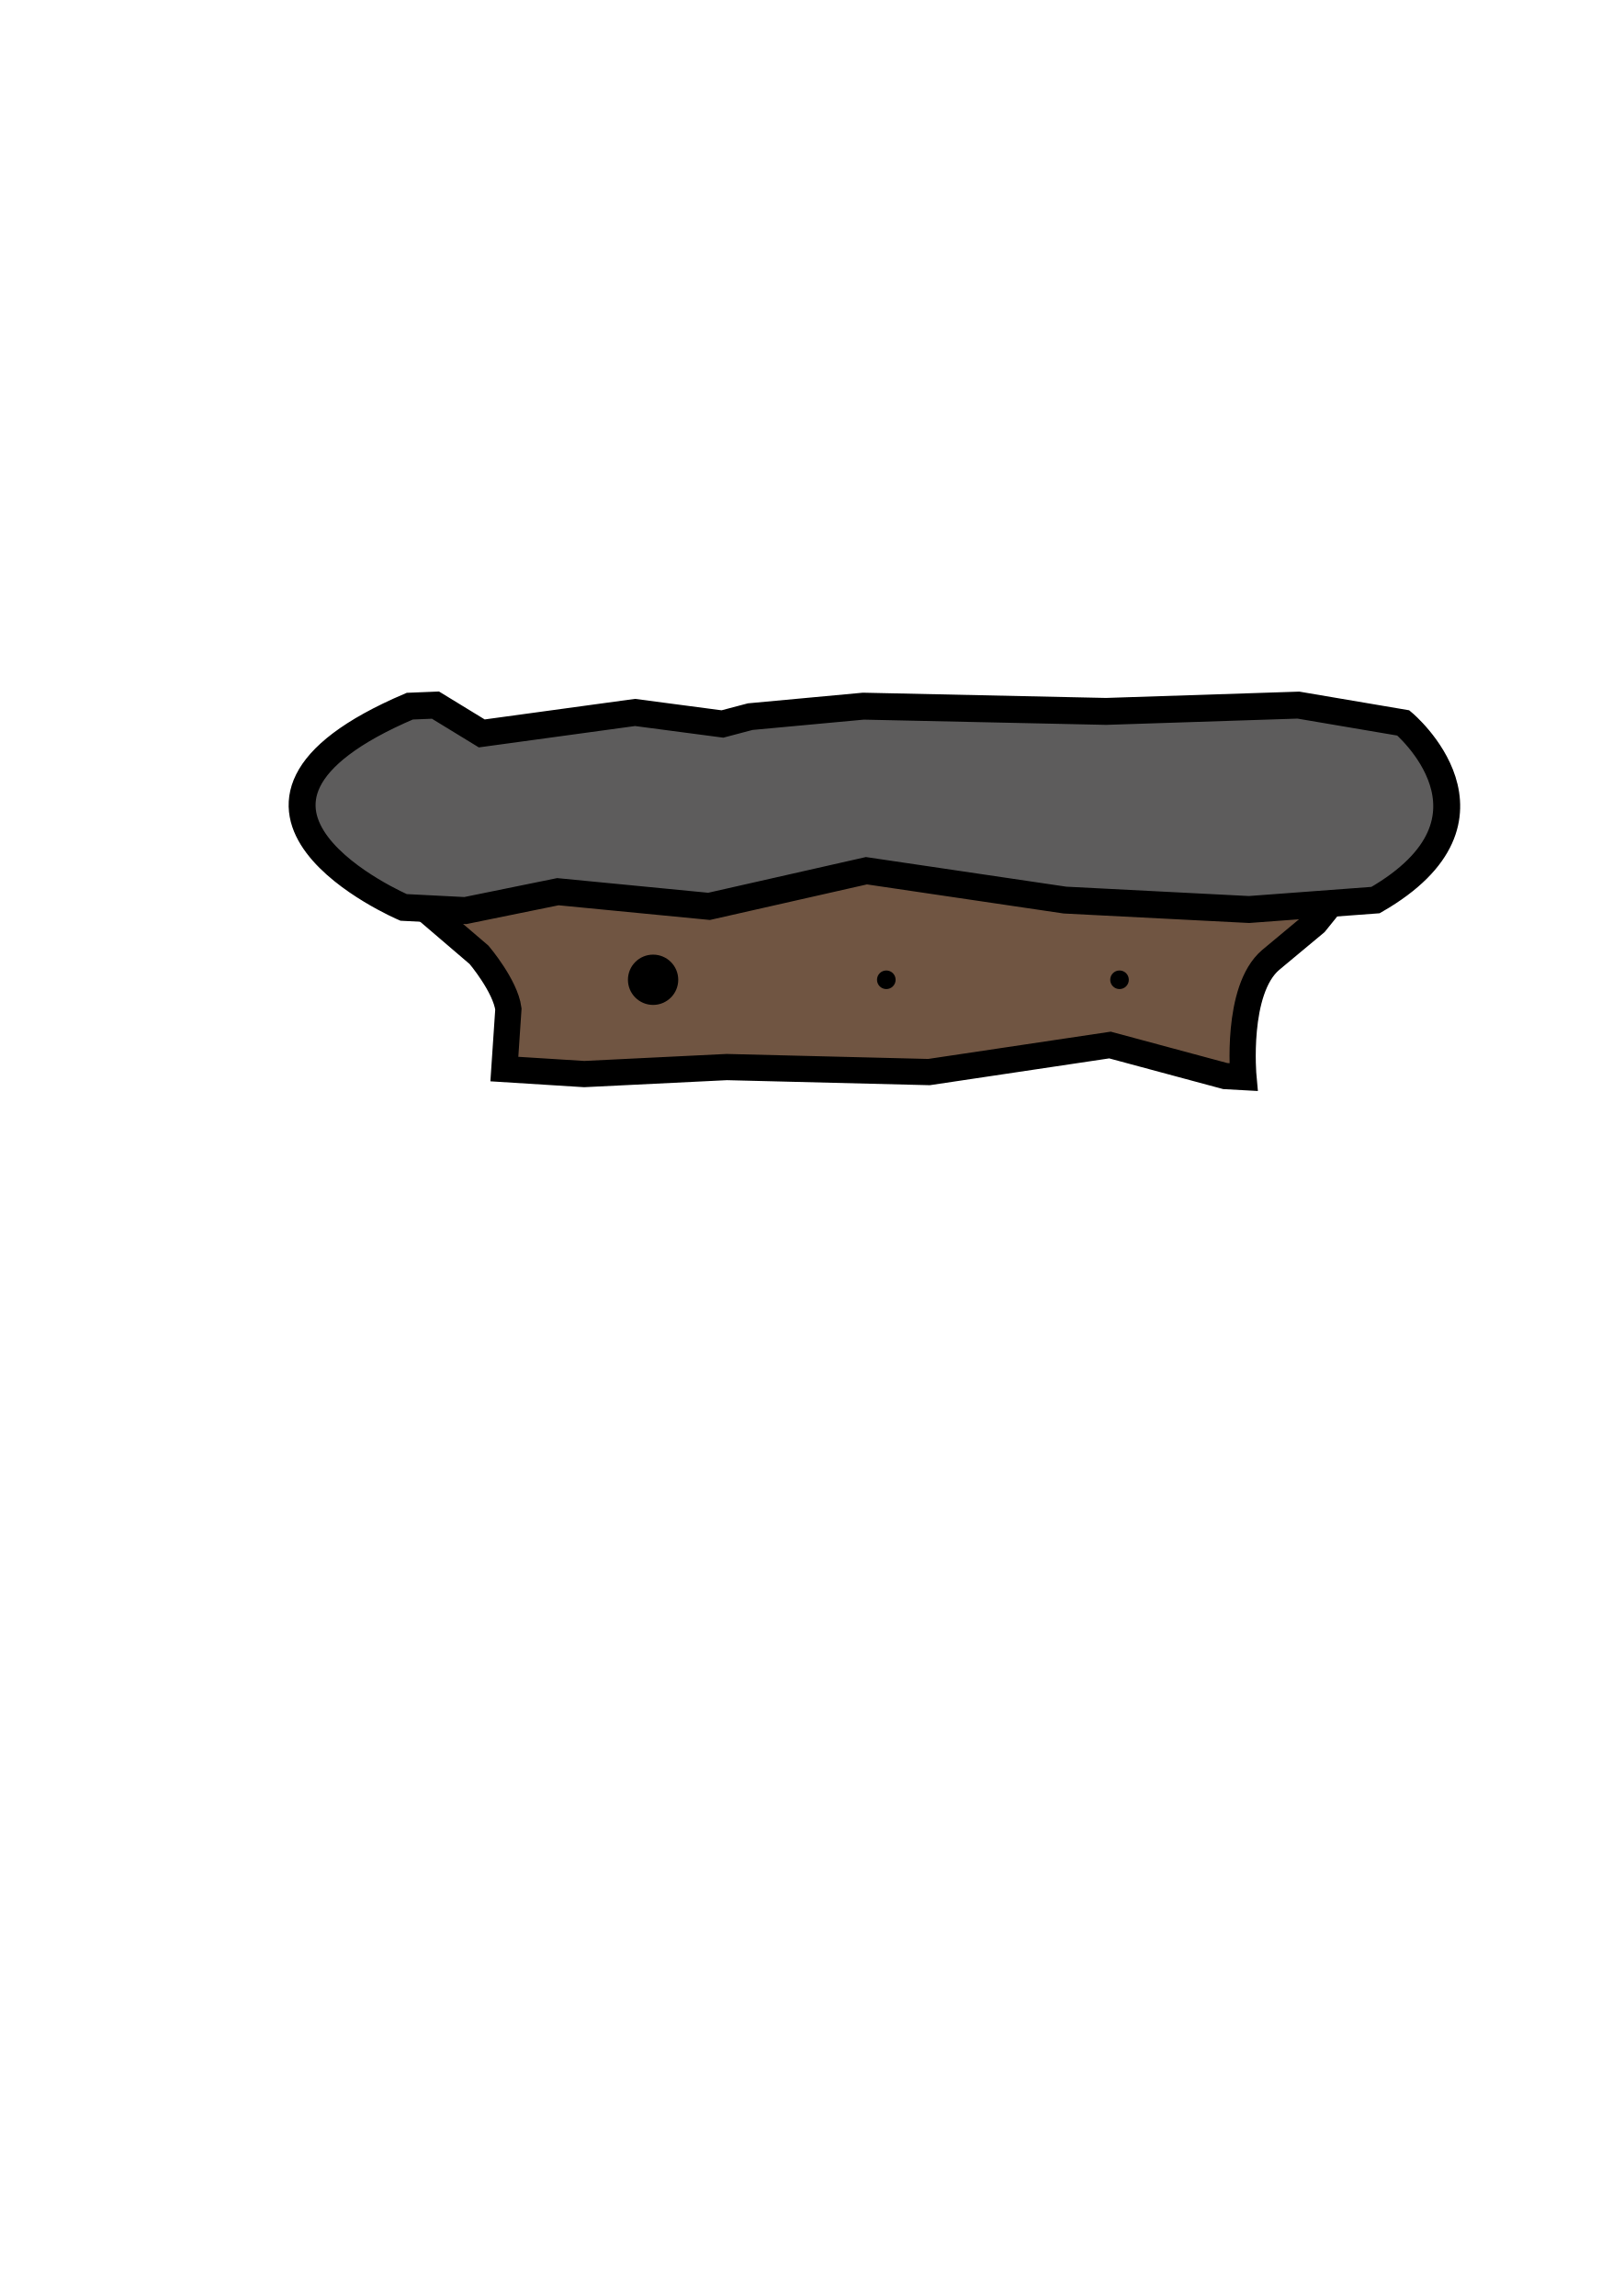
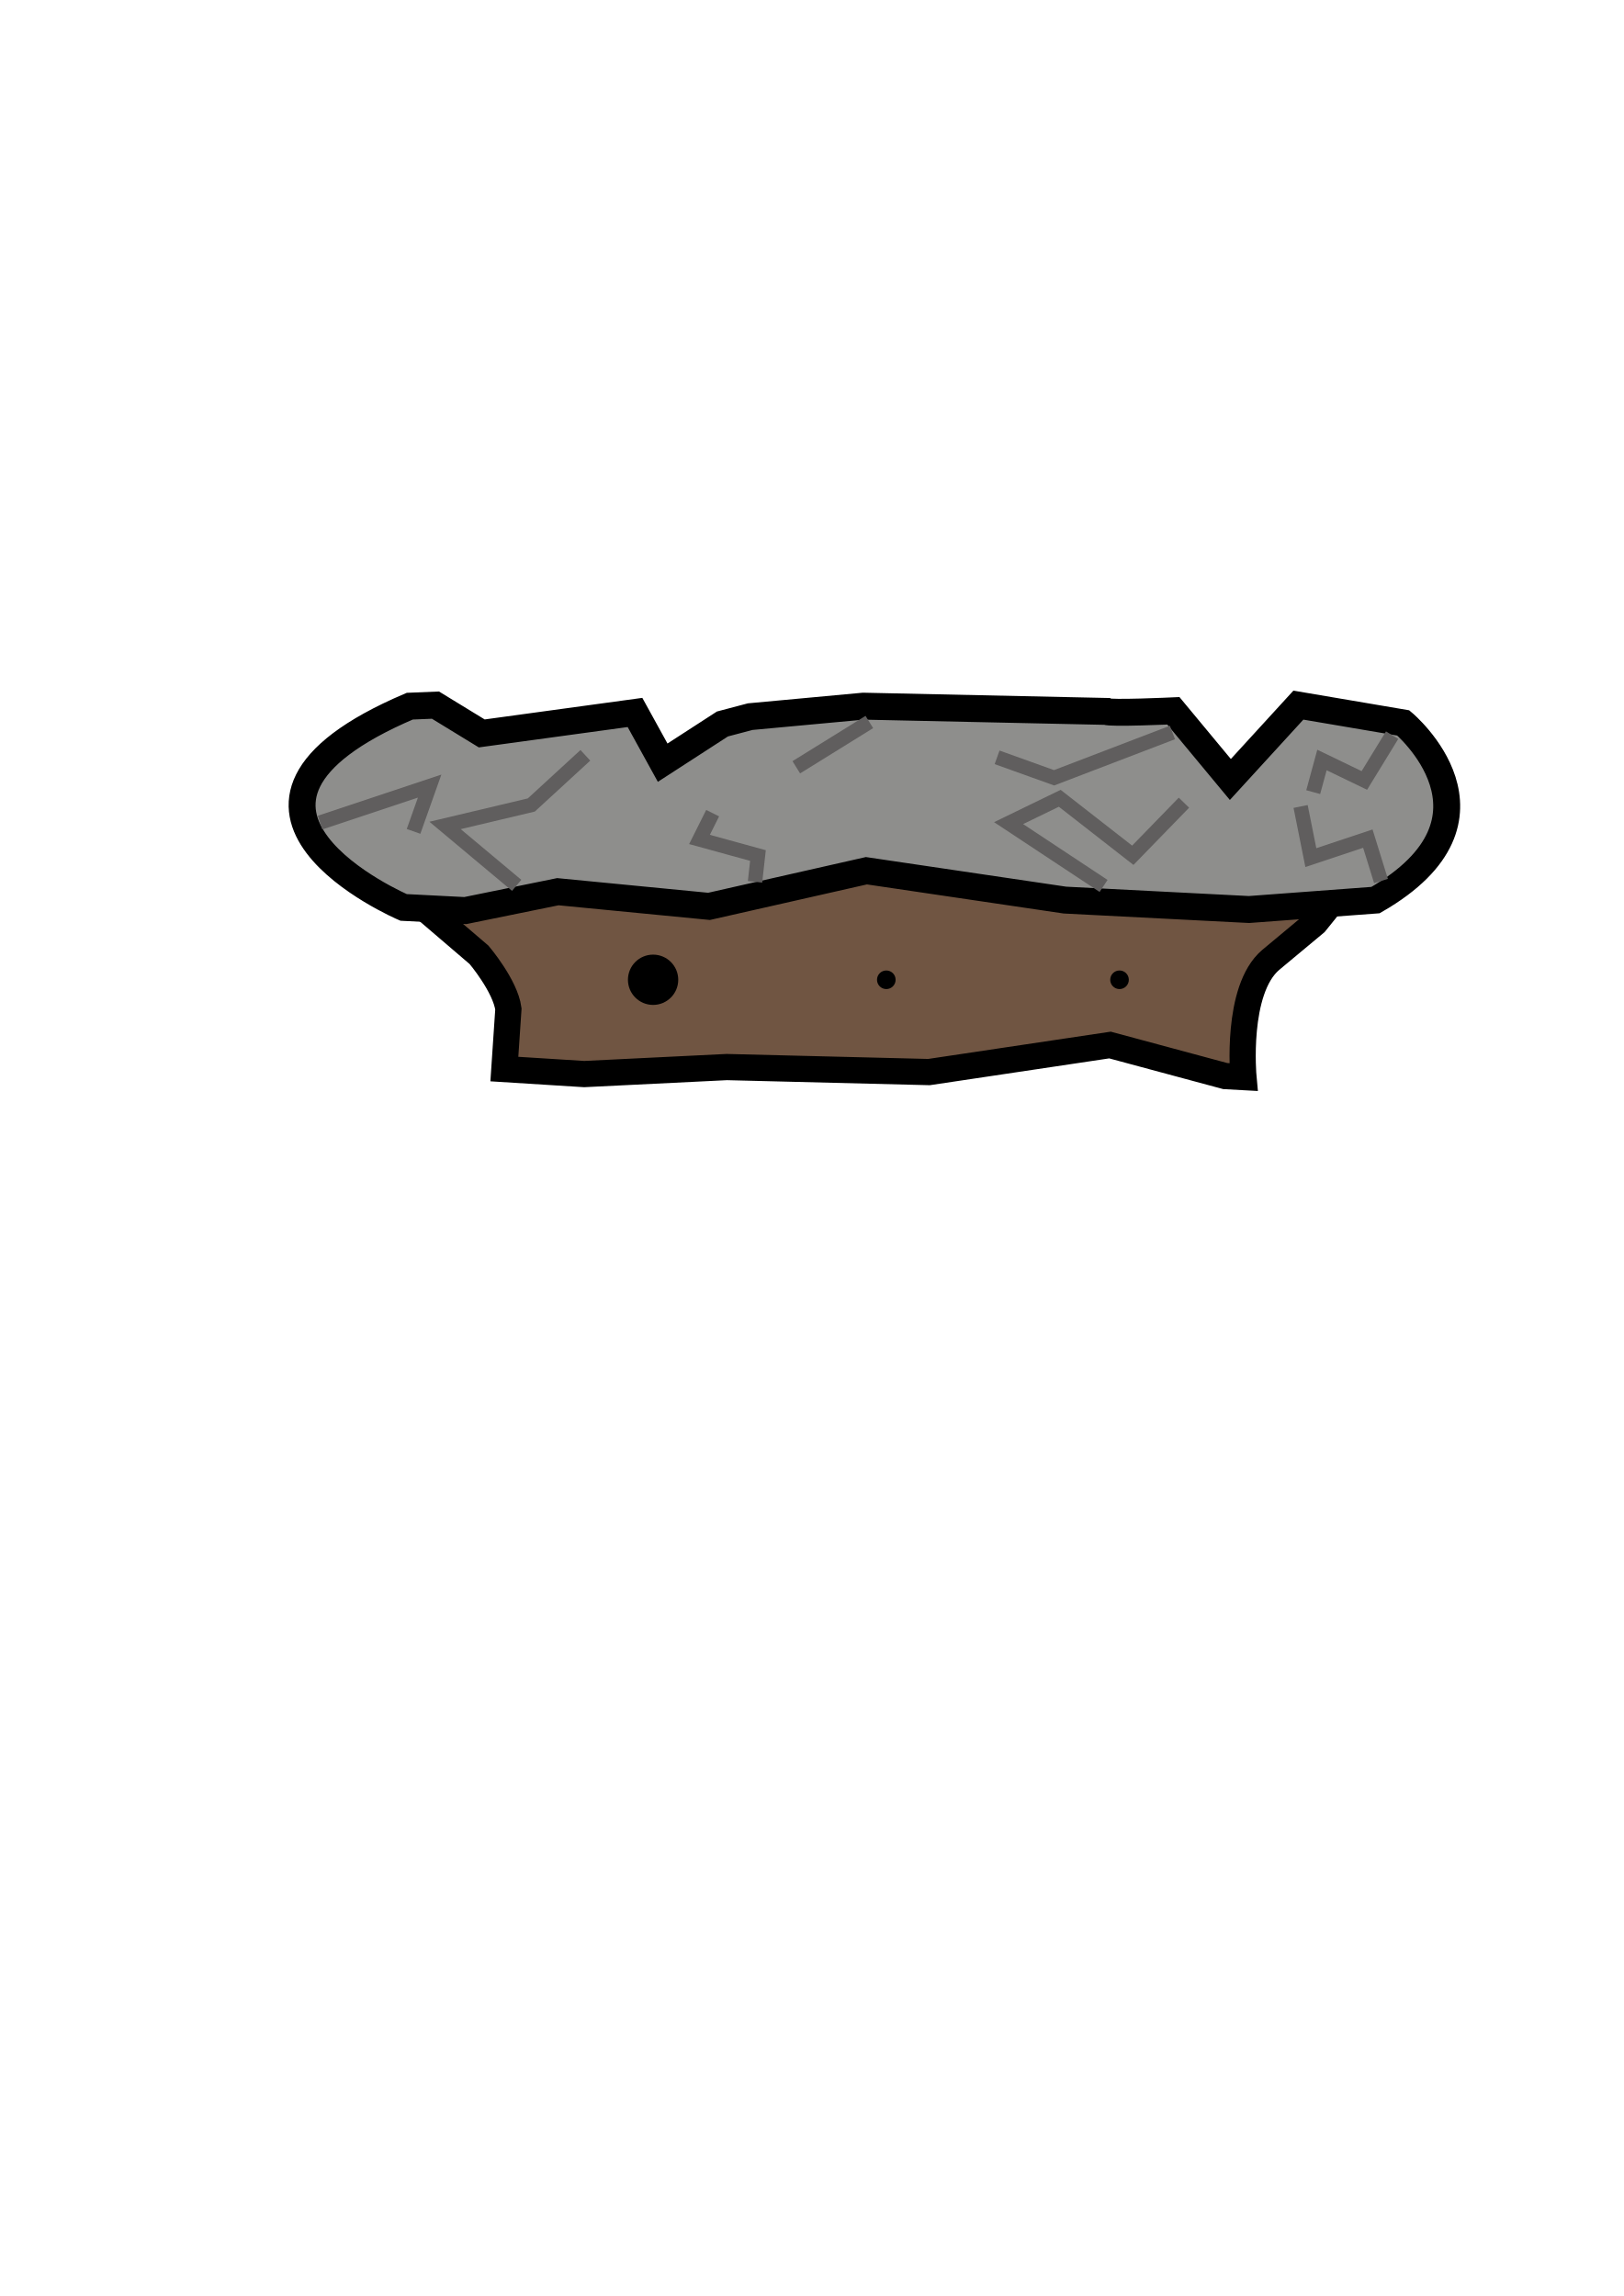
<svg xmlns="http://www.w3.org/2000/svg" width="210mm" height="297mm" viewBox="0 0 210 297" version="1.1" id="svg8">
  <defs id="defs2" />
  <g id="layer1">
    <g id="g4743" style="opacity:0">
      <g id="g1487" transform="translate(-10.9267,-7.792656)" style="">
        <path id="path1467" d="m 192.853,123.556 c 0,0 -19.818,2.882 -19.818,19.762 v 4.735 H 124.192 75.348 v -4.735 c 0,-16.88 -19.818,-19.762 -19.818,-19.762" style="fill:#705542;fill-opacity:1;stroke:#000000;stroke-width:2.763;stroke-linecap:butt;stroke-linejoin:miter;stroke-miterlimit:4;stroke-dasharray:none;stroke-opacity:1" />
        <circle style="fill:#000000;fill-opacity:1;stroke-width:2.8;stroke-miterlimit:4;stroke-dasharray:none" id="path1471" cx="124.192" cy="137.557" r="3.124" />
        <circle r="3.124" cy="137.557" cx="150.65" id="circle1473" style="fill:#000000;fill-opacity:1;stroke-width:2.8;stroke-miterlimit:4;stroke-dasharray:none" />
        <circle style="fill:#000000;fill-opacity:1;stroke-width:2.8;stroke-miterlimit:4;stroke-dasharray:none" id="circle1475" cx="97.733" cy="137.557" r="3.124" />
      </g>
      <rect rx="0" ry="12.963" y="91.408" x="39.165" height="25.926" width="148.201" id="rect10" style="opacity:1;fill:#d6542d;fill-opacity:1;stroke:#000000;stroke-width:4.197;stroke-linejoin:miter;stroke-miterlimit:4;stroke-dasharray:none;stroke-opacity:1" />
    </g>
    <path style="fill:#705542;fill-opacity:1;stroke:#000000;stroke-width:3.391;stroke-linecap:butt;stroke-linejoin:miter;stroke-miterlimit:4;stroke-dasharray:none;stroke-opacity:1" d="m 56.207,118.596 5.754,4.923 c 0,0 3.4,4.016 3.792,6.996 l -0.523,7.774 10.33,0.648 18.438,-0.907 26.153,0.648 23.407,-3.498 14.907,4.016 2.354,0.13 c 0,0 -1.046,-11.272 3.531,-15.159 l 5.754,-4.794 2.092,-2.591 -29.814,-9.587 -65.382,2.462 -19.353,5.053 z" id="path4747" />
-     <path style="fill:#5d5c5c;stroke:#000000;stroke-width:3.482;stroke-linecap:butt;stroke-linejoin:miter;stroke-miterlimit:4;stroke-dasharray:none;stroke-opacity:1;fill-opacity:1" d="m 56.323,91.211 5.986,3.661 19.82,-2.712 11.307,1.491 3.592,-0.949 14.632,-1.356 31.392,0.678 24.875,-0.814 13.568,2.305 c 0,0 14.765,12.339 -3.592,22.915 l -16.361,1.22 -23.81,-1.22 -25.673,-3.797 -20.352,4.61 -19.554,-1.898 -11.972,2.441 -7.981,-0.407 c 0,0 -30.062,-12.881 0.798,-26.033 z" id="path4745" />
+     <path style="fill:#8e8e8c;fill-opacity:1;stroke:#000000;stroke-width:3.482;stroke-linecap:butt;stroke-linejoin:miter;stroke-miterlimit:4;stroke-dasharray:none;stroke-opacity:1" d="m 167.925,91.211 13.568,2.305 c 0,0 14.765,12.339 -3.592,22.915 l -16.361,1.22 -23.81,-1.22 -25.673,-3.797 -20.352,4.61 -19.554,-1.898 -11.972,2.441 -7.981,-0.407 c 0,0 -30.062,-12.881 0.798,-26.033 l 3.325,-0.136 5.986,3.661 19.82,-2.712 3.578,6.496 7.729,-5.005 3.592,-0.949 14.632,-1.356 31.392,0.678 c 0.485,0.301 8.706,-0.077 8.706,-0.077 l 7.371,8.882 z" id="path4745" />
    <circle style="opacity:1;fill:#000000;fill-opacity:1;stroke:none;stroke-width:1.045;stroke-miterlimit:4;stroke-dasharray:none;stroke-opacity:1" id="path4751" cx="114.63" cy="126.739" r="1.203" />
    <circle r="1.203" cy="126.739" cx="144.792" id="circle4753" style="opacity:1;fill:#000000;fill-opacity:1;stroke:none;stroke-width:1.045;stroke-miterlimit:4;stroke-dasharray:none;stroke-opacity:1" />
    <circle r="3.253" cy="126.739" cx="84.467" id="circle4755" style="opacity:1;fill:#000000;fill-opacity:1;stroke:none;stroke-width:2.825;stroke-miterlimit:4;stroke-dasharray:none;stroke-opacity:1" />
+     <path style="fill:none;stroke:#605e5e;stroke-width:1.865;stroke-linecap:butt;stroke-linejoin:miter;stroke-miterlimit:4;stroke-dasharray:none;stroke-opacity:1" d="m 66.824,114.525 -9.26,-7.749 11.15,-2.646 6.993,-6.426" id="path5191" />
+     <path style="fill:none;stroke:#605e5e;stroke-width:1.865;stroke-linecap:butt;stroke-linejoin:miter;stroke-miterlimit:4;stroke-dasharray:none;stroke-opacity:1" d="m 41.392,106.41 14.174,-4.725 -2.079,5.859" id="path5193" />
+     <path style="fill:none;stroke:#605e5e;stroke-width:1.865;stroke-linecap:butt;stroke-linejoin:miter;stroke-miterlimit:4;stroke-dasharray:none;stroke-opacity:1" d="m 142.73,114.602 -12.284,-8.126 6.615,-3.213 9.449,7.371 6.615,-6.804" id="path5195" />
+     <path style="fill:none;stroke:#605e5e;stroke-width:1.865;stroke-linecap:butt;stroke-linejoin:miter;stroke-miterlimit:4;stroke-dasharray:none;stroke-opacity:1" d="m 178.609,113.962 -1.701,-5.481 -7.371,2.457 -1.323,-6.615" id="path5199" />
+     <path style="fill:none;stroke:#605e5e;stroke-width:1.865;stroke-linecap:butt;stroke-linejoin:miter;stroke-miterlimit:4;stroke-dasharray:none;stroke-opacity:1" d="m 180.048,95.096 -3.591,5.859 -5.481,-2.646 -1.134,4.158" id="path5201" />
+     <path style="fill:none;stroke:#605e5e;stroke-width:1.865;stroke-linecap:butt;stroke-linejoin:miter;stroke-miterlimit:4;stroke-dasharray:none;stroke-opacity:1" d="m 151.636,94.752 -15.308,5.859 -7.371,-2.646" id="path5203" />
+     <path style="fill:none;stroke:#605e5e;stroke-width:1.865;stroke-linecap:butt;stroke-linejoin:miter;stroke-miterlimit:4;stroke-dasharray:none;stroke-opacity:1" d="m 112.436,93.393 -9.449,5.859" id="path5205" />
+     <path style="fill:none;stroke:#605e5e;stroke-width:1.865;stroke-linecap:butt;stroke-linejoin:miter;stroke-miterlimit:4;stroke-dasharray:none;stroke-opacity:1" d="m 97.651,114.069 0.378,-3.402 -7.56,-2.079 1.701,-3.402" id="path5207" />
  </g>
</svg>
